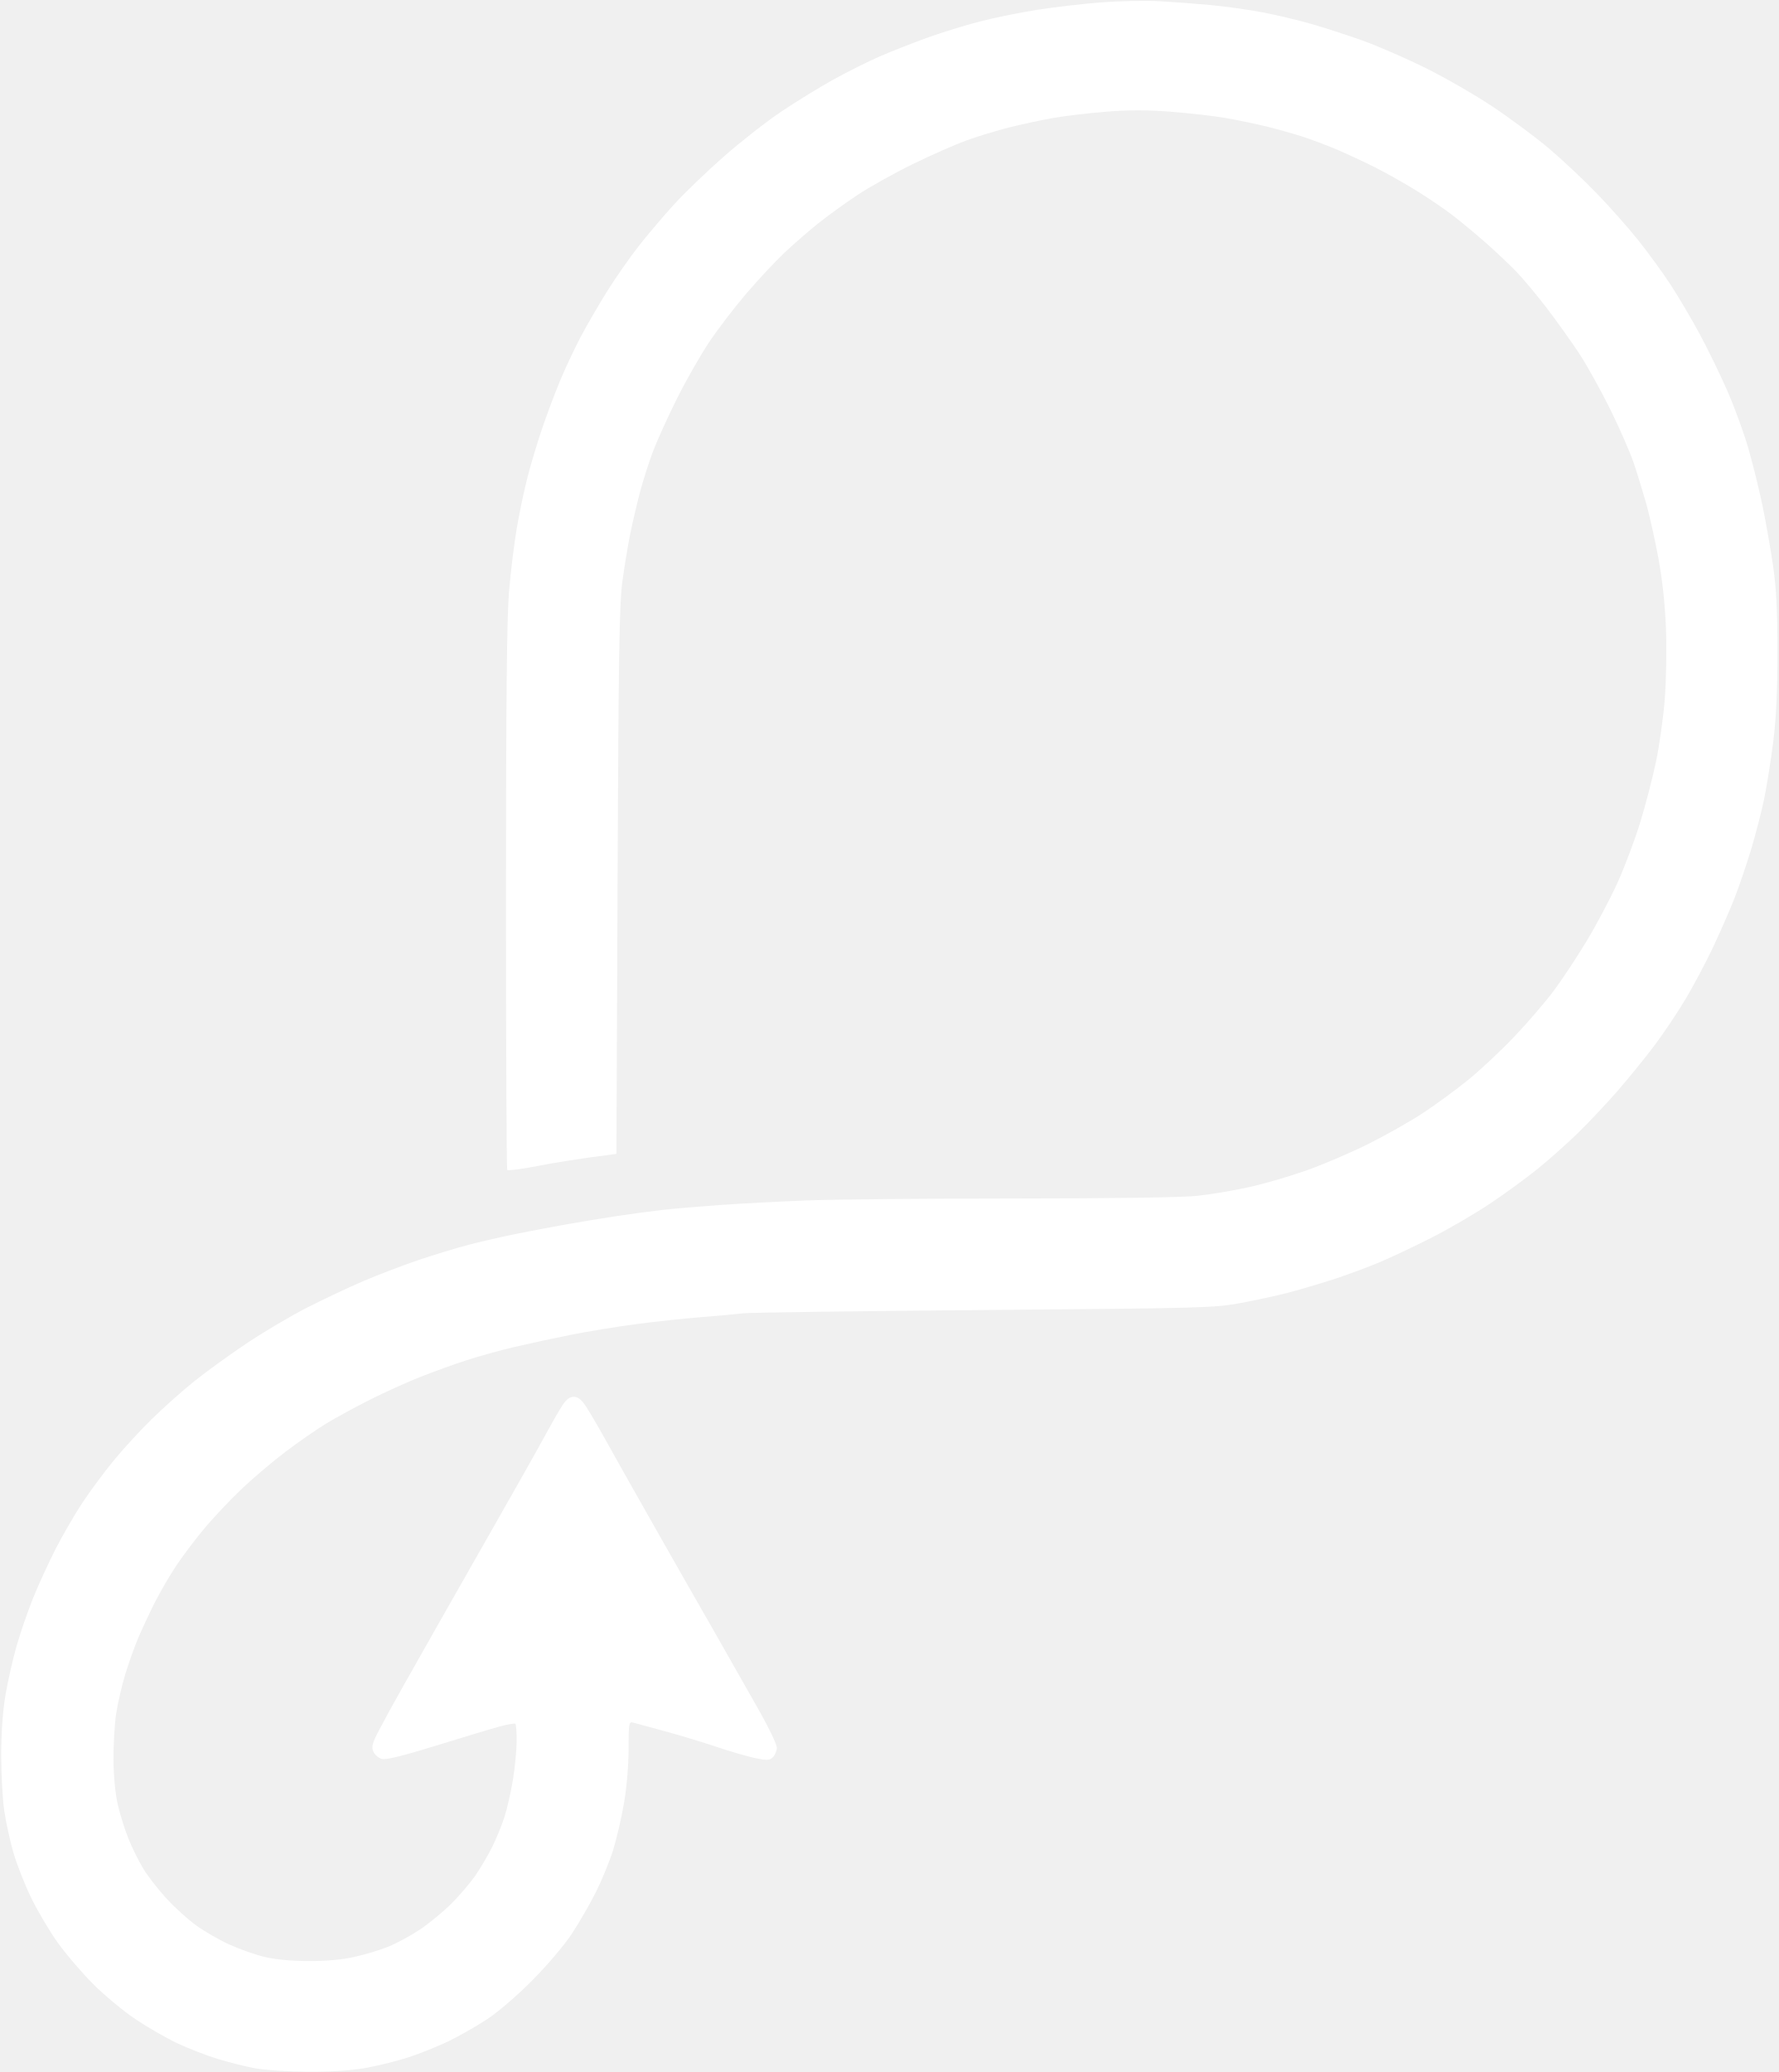
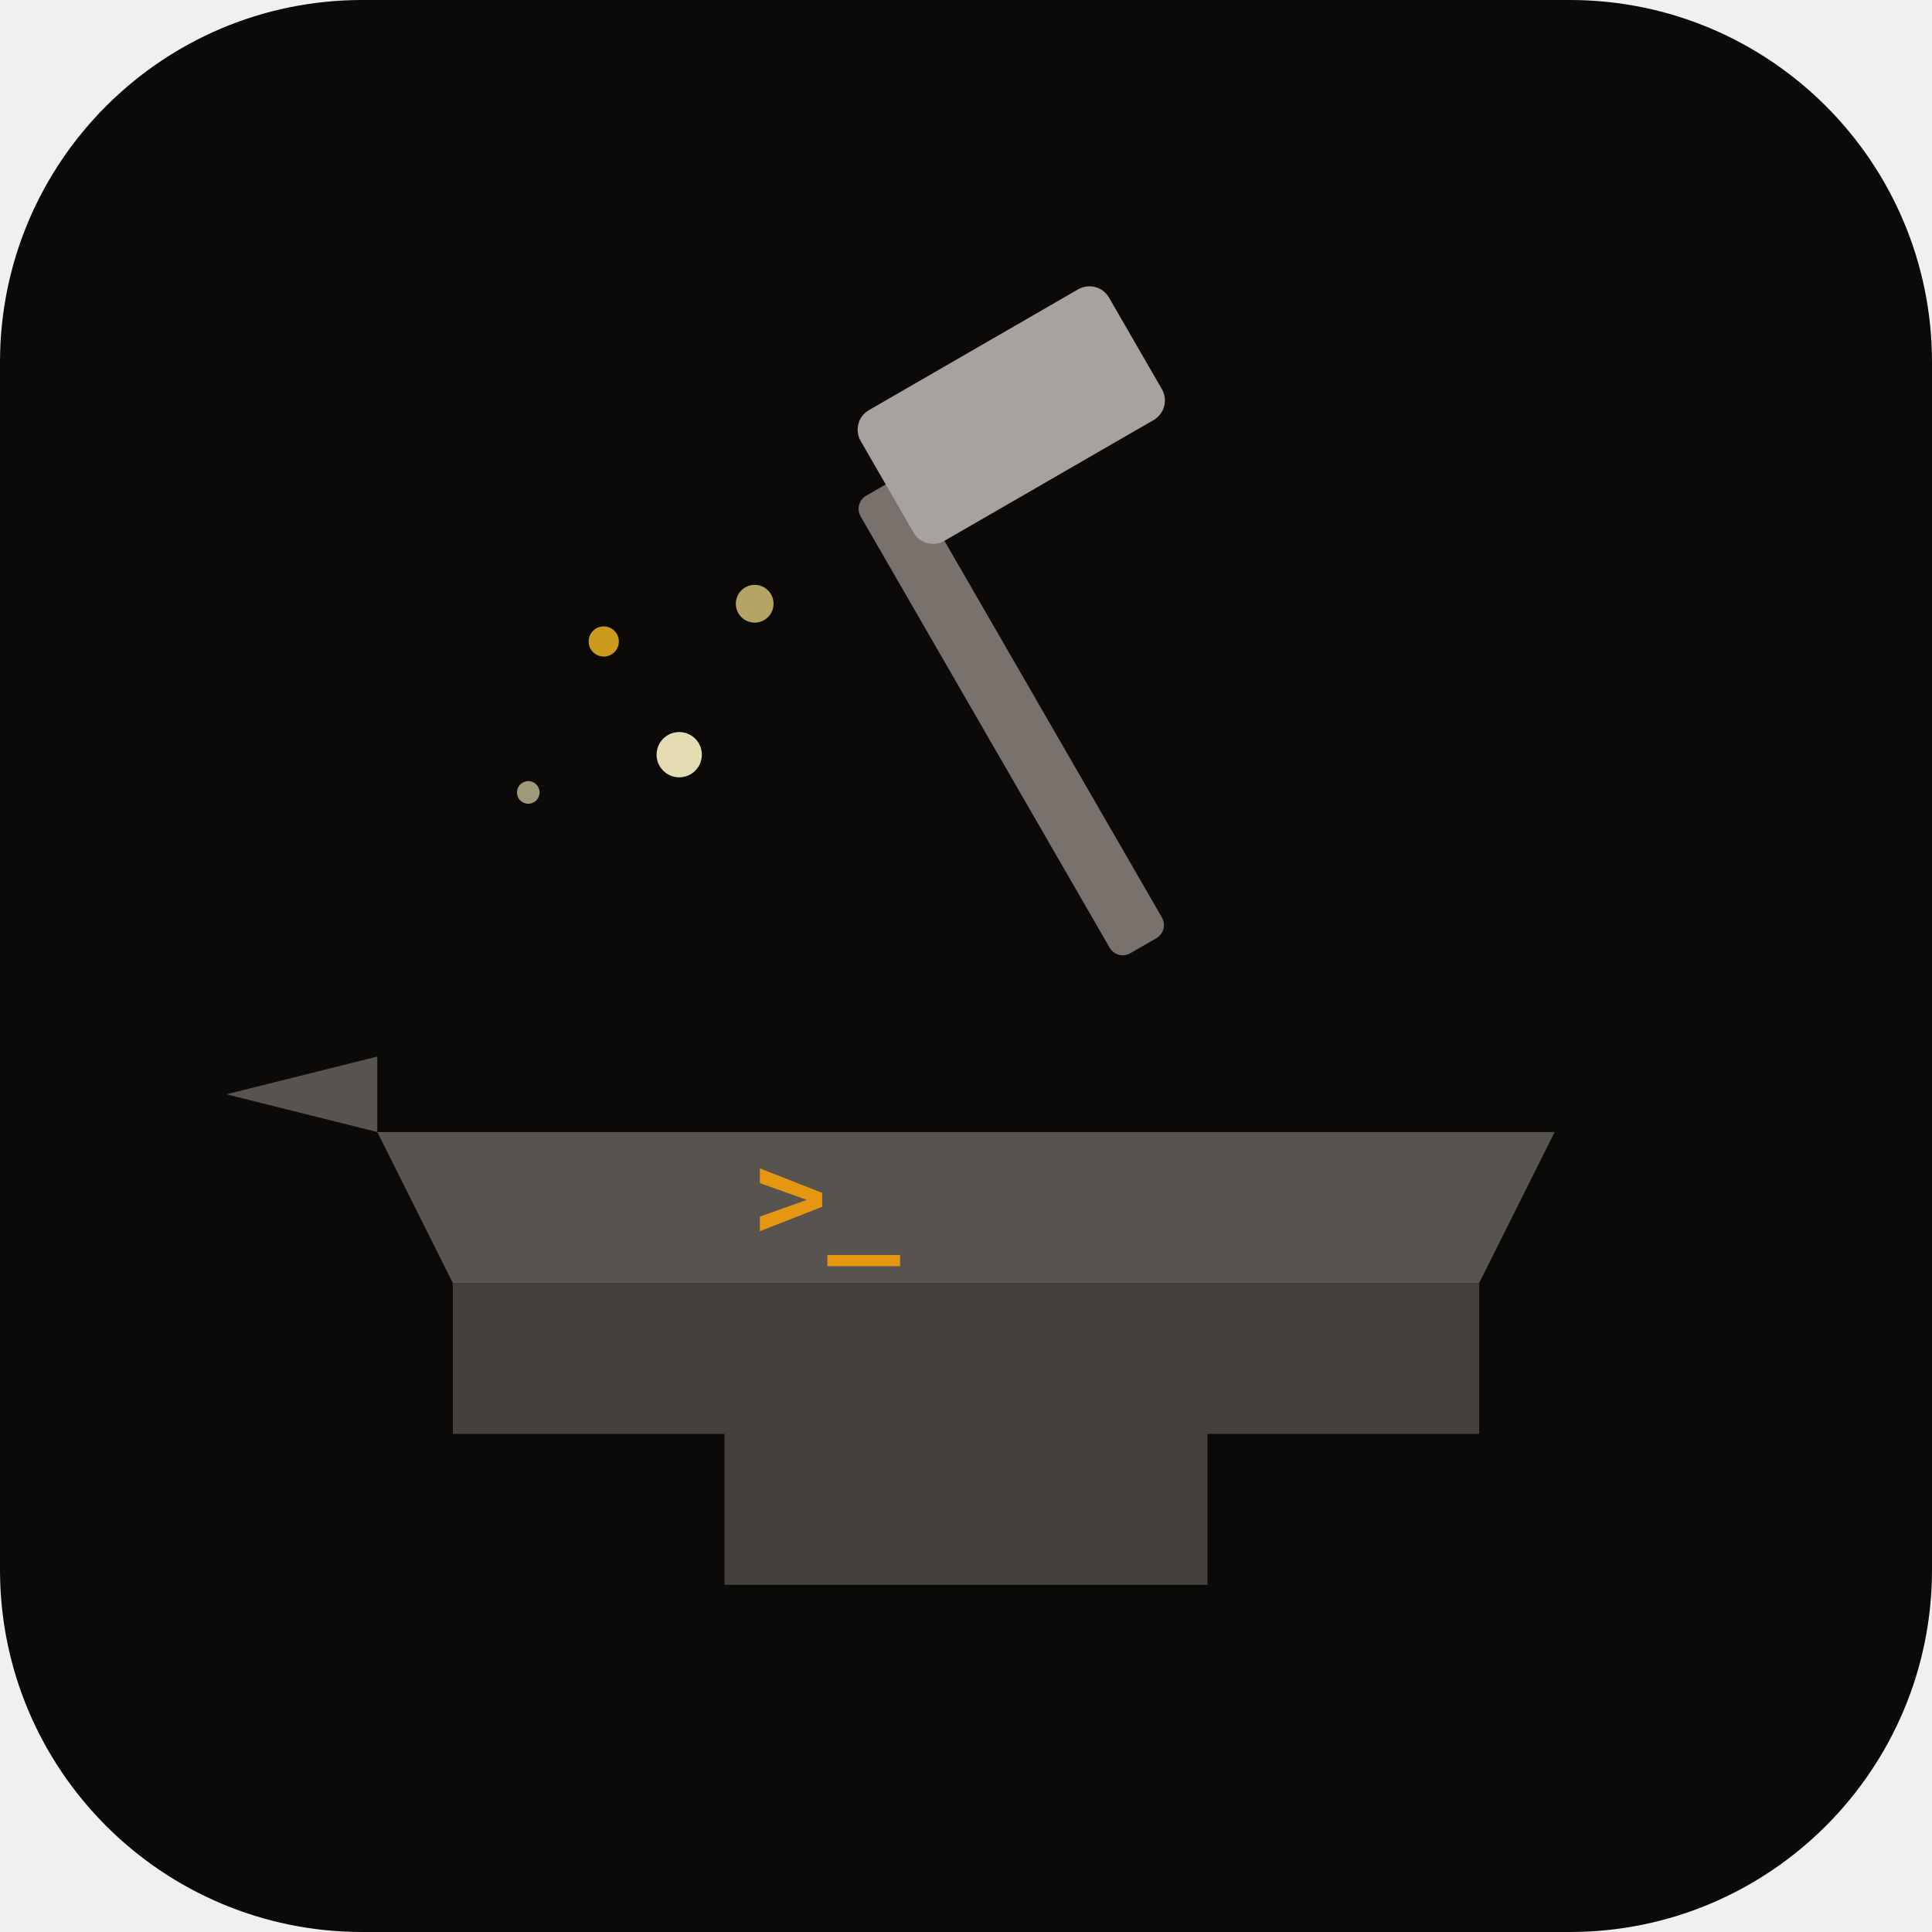
- <svg xmlns="http://www.w3.org/2000/svg" width="747" height="870" viewBox="0 0 747 870">
-   <path fill="#fff" fill-rule="evenodd" stroke="none" d="M 258.889 484.5 C 243.204 486.489 233.007 488.17 226.11 489.518 C 219.213 490.867 213.33 491.64 213.035 491.235 C 212.741 490.831 212.504 439.425 212.509 377 C 212.516 294.633 212.863 259.385 213.774 248.5 C 214.465 240.25 215.932 228.228 217.035 221.784 C 218.137 215.34 220.176 205.665 221.566 200.284 C 222.955 194.903 225.696 185.775 227.656 180 C 229.616 174.225 232.995 165.225 235.165 160 C 237.335 154.775 241.249 146.45 243.862 141.5 C 246.475 136.55 251.469 127.936 254.959 122.357 C 258.449 116.779 264.394 108.259 268.171 103.424 C 271.947 98.589 278.723 90.61 283.227 85.692 C 287.732 80.774 297.212 71.673 304.294 65.468 C 311.376 59.262 322.195 50.826 328.335 46.721 C 334.476 42.616 344.225 36.634 350 33.427 C 355.775 30.22 364.55 25.838 369.5 23.688 C 374.45 21.538 383.45 17.997 389.5 15.818 C 395.55 13.64 405.45 10.583 411.5 9.024 C 417.55 7.466 428.35 5.268 435.5 4.139 C 442.65 3.011 454.8 1.597 462.5 0.998 C 470.2 0.399 481.225 0.177 487 0.504 C 492.775 0.831 502.45 1.564 508.5 2.133 C 514.55 2.701 524.225 4.055 530 5.142 C 535.775 6.229 545 8.407 550.5 9.983 C 556 11.559 565.675 14.69 572 16.94 C 578.325 19.19 590.261 24.369 598.525 28.448 C 606.789 32.528 619.614 39.916 627.025 44.865 C 634.436 49.815 645 57.665 650.5 62.309 C 656 66.954 665.022 75.422 670.548 81.127 C 676.075 86.832 684.016 95.804 688.195 101.064 C 692.374 106.324 698.427 114.654 701.646 119.575 C 704.866 124.495 710.296 133.691 713.714 140.01 C 717.132 146.33 722.398 157.125 725.416 164 C 728.434 170.875 732.457 181.9 734.355 188.5 C 736.253 195.1 738.957 206.125 740.364 213 C 741.771 219.875 743.727 231.088 744.711 237.917 C 746.028 247.058 746.5 256.555 746.5 273.917 C 746.5 290.54 745.978 301.632 744.73 311.5 C 743.756 319.2 742.057 329.901 740.953 335.28 C 739.85 340.659 737.355 350.333 735.409 356.78 C 733.463 363.226 730.272 372.55 728.318 377.5 C 726.364 382.45 722.355 391.603 719.409 397.841 C 716.463 404.078 711.281 413.835 707.893 419.523 C 704.504 425.211 698.567 434.057 694.698 439.182 C 690.829 444.307 683.946 452.775 679.402 458 C 674.859 463.225 667.397 471.158 662.821 475.628 C 658.244 480.098 650.541 486.954 645.703 490.862 C 640.864 494.771 631.843 501.34 625.654 505.461 C 619.466 509.582 608.8 515.814 601.952 519.31 C 595.103 522.806 585.225 527.499 580 529.74 C 574.775 531.981 565.528 535.404 559.45 537.348 C 553.373 539.292 544.823 541.804 540.45 542.93 C 536.078 544.056 527.325 545.941 521 547.119 C 509.974 549.173 505.526 549.294 413 550.061 C 359.925 550.502 314.475 551.121 312 551.438 C 309.525 551.755 301.65 552.479 294.5 553.046 C 287.35 553.613 274.975 554.941 267 555.997 C 259.025 557.053 246.7 559.075 239.61 560.49 C 232.521 561.905 221.946 564.184 216.11 565.556 C 210.275 566.928 201.225 569.432 196 571.122 C 190.775 572.811 182 575.975 176.5 578.153 C 171 580.331 161.55 584.604 155.5 587.65 C 149.45 590.695 141.193 595.187 137.15 597.632 C 133.108 600.078 125.384 605.423 119.987 609.51 C 114.589 613.598 106.326 620.592 101.624 625.054 C 96.922 629.516 89.978 636.841 86.193 641.333 C 82.408 645.825 77.008 652.942 74.194 657.148 C 71.379 661.355 67.245 668.428 65.007 672.867 C 62.769 677.306 59.646 683.989 58.068 687.719 C 56.49 691.448 54.039 698.298 52.622 702.941 C 51.205 707.583 49.485 715.008 48.801 719.441 C 48.118 723.873 47.605 732.675 47.663 739 C 47.727 746.113 48.439 753.361 49.528 758 C 50.496 762.125 52.536 768.567 54.061 772.315 C 55.587 776.063 58.334 781.603 60.166 784.627 C 61.999 787.651 66.356 793.256 69.849 797.083 C 73.342 800.91 79.039 806.068 82.51 808.544 C 85.98 811.021 92.123 814.558 96.16 816.406 C 100.197 818.253 106.656 820.565 110.515 821.543 C 115.057 822.695 121.577 823.353 129.015 823.411 C 136.6 823.47 143.264 822.897 148.639 821.725 C 153.115 820.749 159.641 818.788 163.139 817.368 C 166.638 815.948 172.622 812.696 176.437 810.143 C 180.252 807.589 186.215 802.662 189.688 799.193 C 193.161 795.724 197.741 790.324 199.865 787.193 C 201.989 784.062 205.075 778.8 206.723 775.5 C 208.372 772.2 210.672 766.575 211.836 763 C 213 759.425 214.636 752.225 215.472 747 C 216.308 741.775 216.994 734.537 216.996 730.917 C 216.998 727.296 216.761 724.094 216.469 723.802 C 216.177 723.51 213.14 724.032 209.719 724.961 C 206.299 725.89 194.382 729.476 183.239 732.931 C 169.617 737.153 162.151 739.004 160.455 738.578 C 159.067 738.23 157.439 736.862 156.836 735.539 C 155.908 733.502 156.281 732.089 159.275 726.317 C 161.22 722.568 165.556 714.664 168.911 708.753 C 172.266 702.843 179.072 690.813 184.035 682.02 C 188.997 673.227 199.907 654.045 208.279 639.394 C 216.65 624.742 225.784 608.54 228.575 603.388 C 231.367 598.237 234.746 592.329 236.085 590.261 C 237.808 587.597 239.234 586.5 240.971 586.5 C 242.724 586.5 244.179 587.641 246.072 590.5 C 247.529 592.7 251.033 598.663 253.859 603.751 C 256.685 608.839 260.971 616.489 263.385 620.751 C 265.798 625.013 271.465 635.025 275.98 643 C 280.494 650.975 285.383 659.572 286.844 662.105 C 288.305 664.638 294.55 675.558 300.721 686.371 C 306.893 697.185 315.162 711.746 319.096 718.73 C 323.031 725.714 326.25 732.497 326.25 733.803 C 326.25 735.11 325.524 736.905 324.637 737.792 C 323.231 739.197 322.276 739.251 317.219 738.206 C 314.026 737.547 306.708 735.422 300.957 733.483 C 295.206 731.545 285.325 728.558 279 726.844 C 272.675 725.131 266.713 723.512 265.75 723.248 C 264.157 722.81 264 723.799 264 734.284 C 264 741.124 263.211 750.419 262.056 757.171 C 260.987 763.424 258.909 772.356 257.437 777.02 C 255.966 781.684 252.73 789.55 250.248 794.5 C 247.765 799.45 243.238 807.292 240.188 811.926 C 237.052 816.691 229.831 825.199 223.571 831.506 C 217.176 837.949 209.121 844.87 204.5 847.893 C 200.1 850.772 192.9 854.879 188.5 857.019 C 184.1 859.16 176.45 862.229 171.5 863.84 C 166.55 865.451 158.258 867.496 153.074 868.385 C 147.032 869.42 138.415 869.961 129.074 869.892 C 121.058 869.832 111.258 869.191 107.295 868.466 C 103.332 867.741 96.184 865.957 91.41 864.501 C 86.636 863.045 78.957 860.061 74.346 857.87 C 69.735 855.679 61.885 851.16 56.902 847.827 C 51.919 844.494 43.94 837.875 39.171 833.119 C 34.402 828.362 27.625 820.427 24.111 815.485 C 20.598 810.543 15.56 802 12.917 796.5 C 10.274 791 6.973 782.551 5.581 777.724 C 4.189 772.897 2.476 765.022 1.775 760.224 C 1.074 755.426 0.5 744.975 0.5 737 C 0.5 727.793 1.145 718.646 2.266 711.942 C 3.237 706.135 5.324 696.862 6.904 691.335 C 8.484 685.808 11.606 676.727 13.841 671.154 C 16.077 665.582 20.39 656.18 23.424 650.261 C 26.459 644.343 31.585 635.528 34.815 630.672 C 38.045 625.817 43.894 617.942 47.812 613.172 C 51.731 608.403 58.888 600.622 63.718 595.882 C 68.548 591.142 76.55 584.014 81.5 580.042 C 86.45 576.07 96.35 568.901 103.5 564.11 C 110.65 559.32 122.097 552.55 128.938 549.066 C 135.779 545.582 146.354 540.595 152.438 537.985 C 158.522 535.374 168.978 531.381 175.673 529.111 C 182.368 526.841 192.043 523.903 197.173 522.582 C 202.303 521.261 211 519.268 216.5 518.153 C 222 517.038 231.45 515.241 237.5 514.161 C 243.55 513.081 253.225 511.483 259 510.611 C 264.775 509.738 273.325 508.588 278 508.054 C 282.675 507.521 293.7 506.578 302.5 505.958 C 311.3 505.339 327.725 504.475 339 504.038 C 350.275 503.601 389.425 503.236 426 503.228 C 467.203 503.219 496.432 502.797 502.836 502.117 C 508.521 501.513 518.421 499.847 524.836 498.414 C 531.251 496.981 542.125 493.799 549 491.344 C 555.875 488.889 567.368 483.964 574.54 480.4 C 581.712 476.836 592.007 471.021 597.419 467.478 C 602.83 463.935 611.476 457.608 616.632 453.419 C 621.788 449.229 630.553 441.009 636.111 435.151 C 641.669 429.293 649.073 420.675 652.565 416 C 656.056 411.325 662.303 401.875 666.446 395 C 670.589 388.125 676.418 377.1 679.399 370.5 C 682.38 363.9 686.629 352.604 688.841 345.397 C 691.054 338.19 694.041 326.717 695.48 319.902 C 696.919 313.086 698.587 301.207 699.185 293.505 C 699.784 285.802 700.01 272.525 699.688 264 C 699.309 253.958 698.195 243.57 696.525 234.5 C 695.107 226.8 692.803 216.45 691.406 211.5 C 690.008 206.55 687.657 198.903 686.182 194.507 C 684.707 190.111 680.283 179.986 676.352 172.007 C 672.421 164.028 666.533 153.438 663.268 148.474 C 660.003 143.51 653.906 134.96 649.72 129.474 C 645.534 123.988 639.71 117.025 636.778 114 C 633.845 110.975 628.083 105.535 623.973 101.91 C 619.863 98.286 613.575 93.072 610 90.325 C 606.425 87.577 599.407 82.82 594.403 79.753 C 589.4 76.686 581.75 72.392 577.403 70.211 C 573.057 68.029 566.125 64.797 562 63.029 C 557.875 61.26 551.35 58.779 547.5 57.516 C 543.65 56.253 536.675 54.281 532 53.134 C 527.325 51.986 519.527 50.366 514.67 49.533 C 509.814 48.699 499.573 47.526 491.914 46.924 C 482.006 46.145 474.165 46.134 464.743 46.883 C 457.459 47.463 447.45 48.643 442.5 49.506 C 437.55 50.368 429.225 52.15 424 53.465 C 418.775 54.779 410.639 57.253 405.92 58.961 C 401.2 60.669 391 65.162 383.252 68.946 C 375.504 72.73 365.006 78.603 359.922 81.998 C 354.839 85.393 347.525 90.688 343.669 93.764 C 339.812 96.841 333.508 102.315 329.659 105.929 C 325.81 109.543 318.561 117.282 313.55 123.128 C 308.54 128.973 301.474 138.198 297.85 143.628 C 294.225 149.057 288.216 159.575 284.496 167 C 280.776 174.425 276.257 184.325 274.454 189 C 272.651 193.675 270.058 201.775 268.692 207 C 267.325 212.225 265.448 220.325 264.52 225 C 263.591 229.675 262.161 238.45 261.342 244.5 C 260.121 253.512 259.765 276.189 259.37 370 L 258.889 484.5 Z" />
+ <svg xmlns="http://www.w3.org/2000/svg" viewBox="0 0 512 512" width="512" height="512">
+   <rect width="512" height="512" rx="96" fill="#0c0a09" />
+   <path d="M120 340 L392 340 L392 380 L320 380 L320 420 L192 420 L192 380 L120 380 Z" fill="#44403c" rx="8" />
+   <path d="M100 300 L412 300 L392 340 L120 340 Z" fill="#57534e" rx="4" />
+   <path d="M100 300 L100 280 L60 290 L100 300 Z" fill="#57534e" />
+   <rect x="260" y="120" width="16" height="140" rx="4" fill="#78716c" transform="rotate(-30, 268, 190)" />
+   <rect x="230" y="90" width="76" height="40" rx="6" fill="#a8a29e" transform="rotate(-30, 268, 110)" />
+   <circle cx="180" cy="200" r="6" fill="#fef3c7" opacity="0.9">
+     <animate attributeName="opacity" values="0.9;0.3;0.9" dur="1.5s" repeatCount="indefinite" />
+   </circle>
+   <circle cx="160" cy="170" r="4" fill="#fbbf24" opacity="0.8">
+     <animate attributeName="opacity" values="0.8;0.2;0.8" dur="1.2s" repeatCount="indefinite" />
+   </circle>
+   <circle cx="200" cy="160" r="5" fill="#fde68a" opacity="0.7">
+     <animate attributeName="opacity" values="0.7;0.3;0.7" dur="1.8s" repeatCount="indefinite" />
+   </circle>
+   <circle cx="140" cy="210" r="3" fill="#fef9c3" opacity="0.6">
+     <animate attributeName="opacity" values="0.6;0.1;0.6" dur="1s" repeatCount="indefinite" />
+   </circle>
+   <text x="200" y="328" font-family="monospace" font-size="32" font-weight="bold" fill="#f59e0b" opacity="0.9">&gt;_</text>
</svg>
